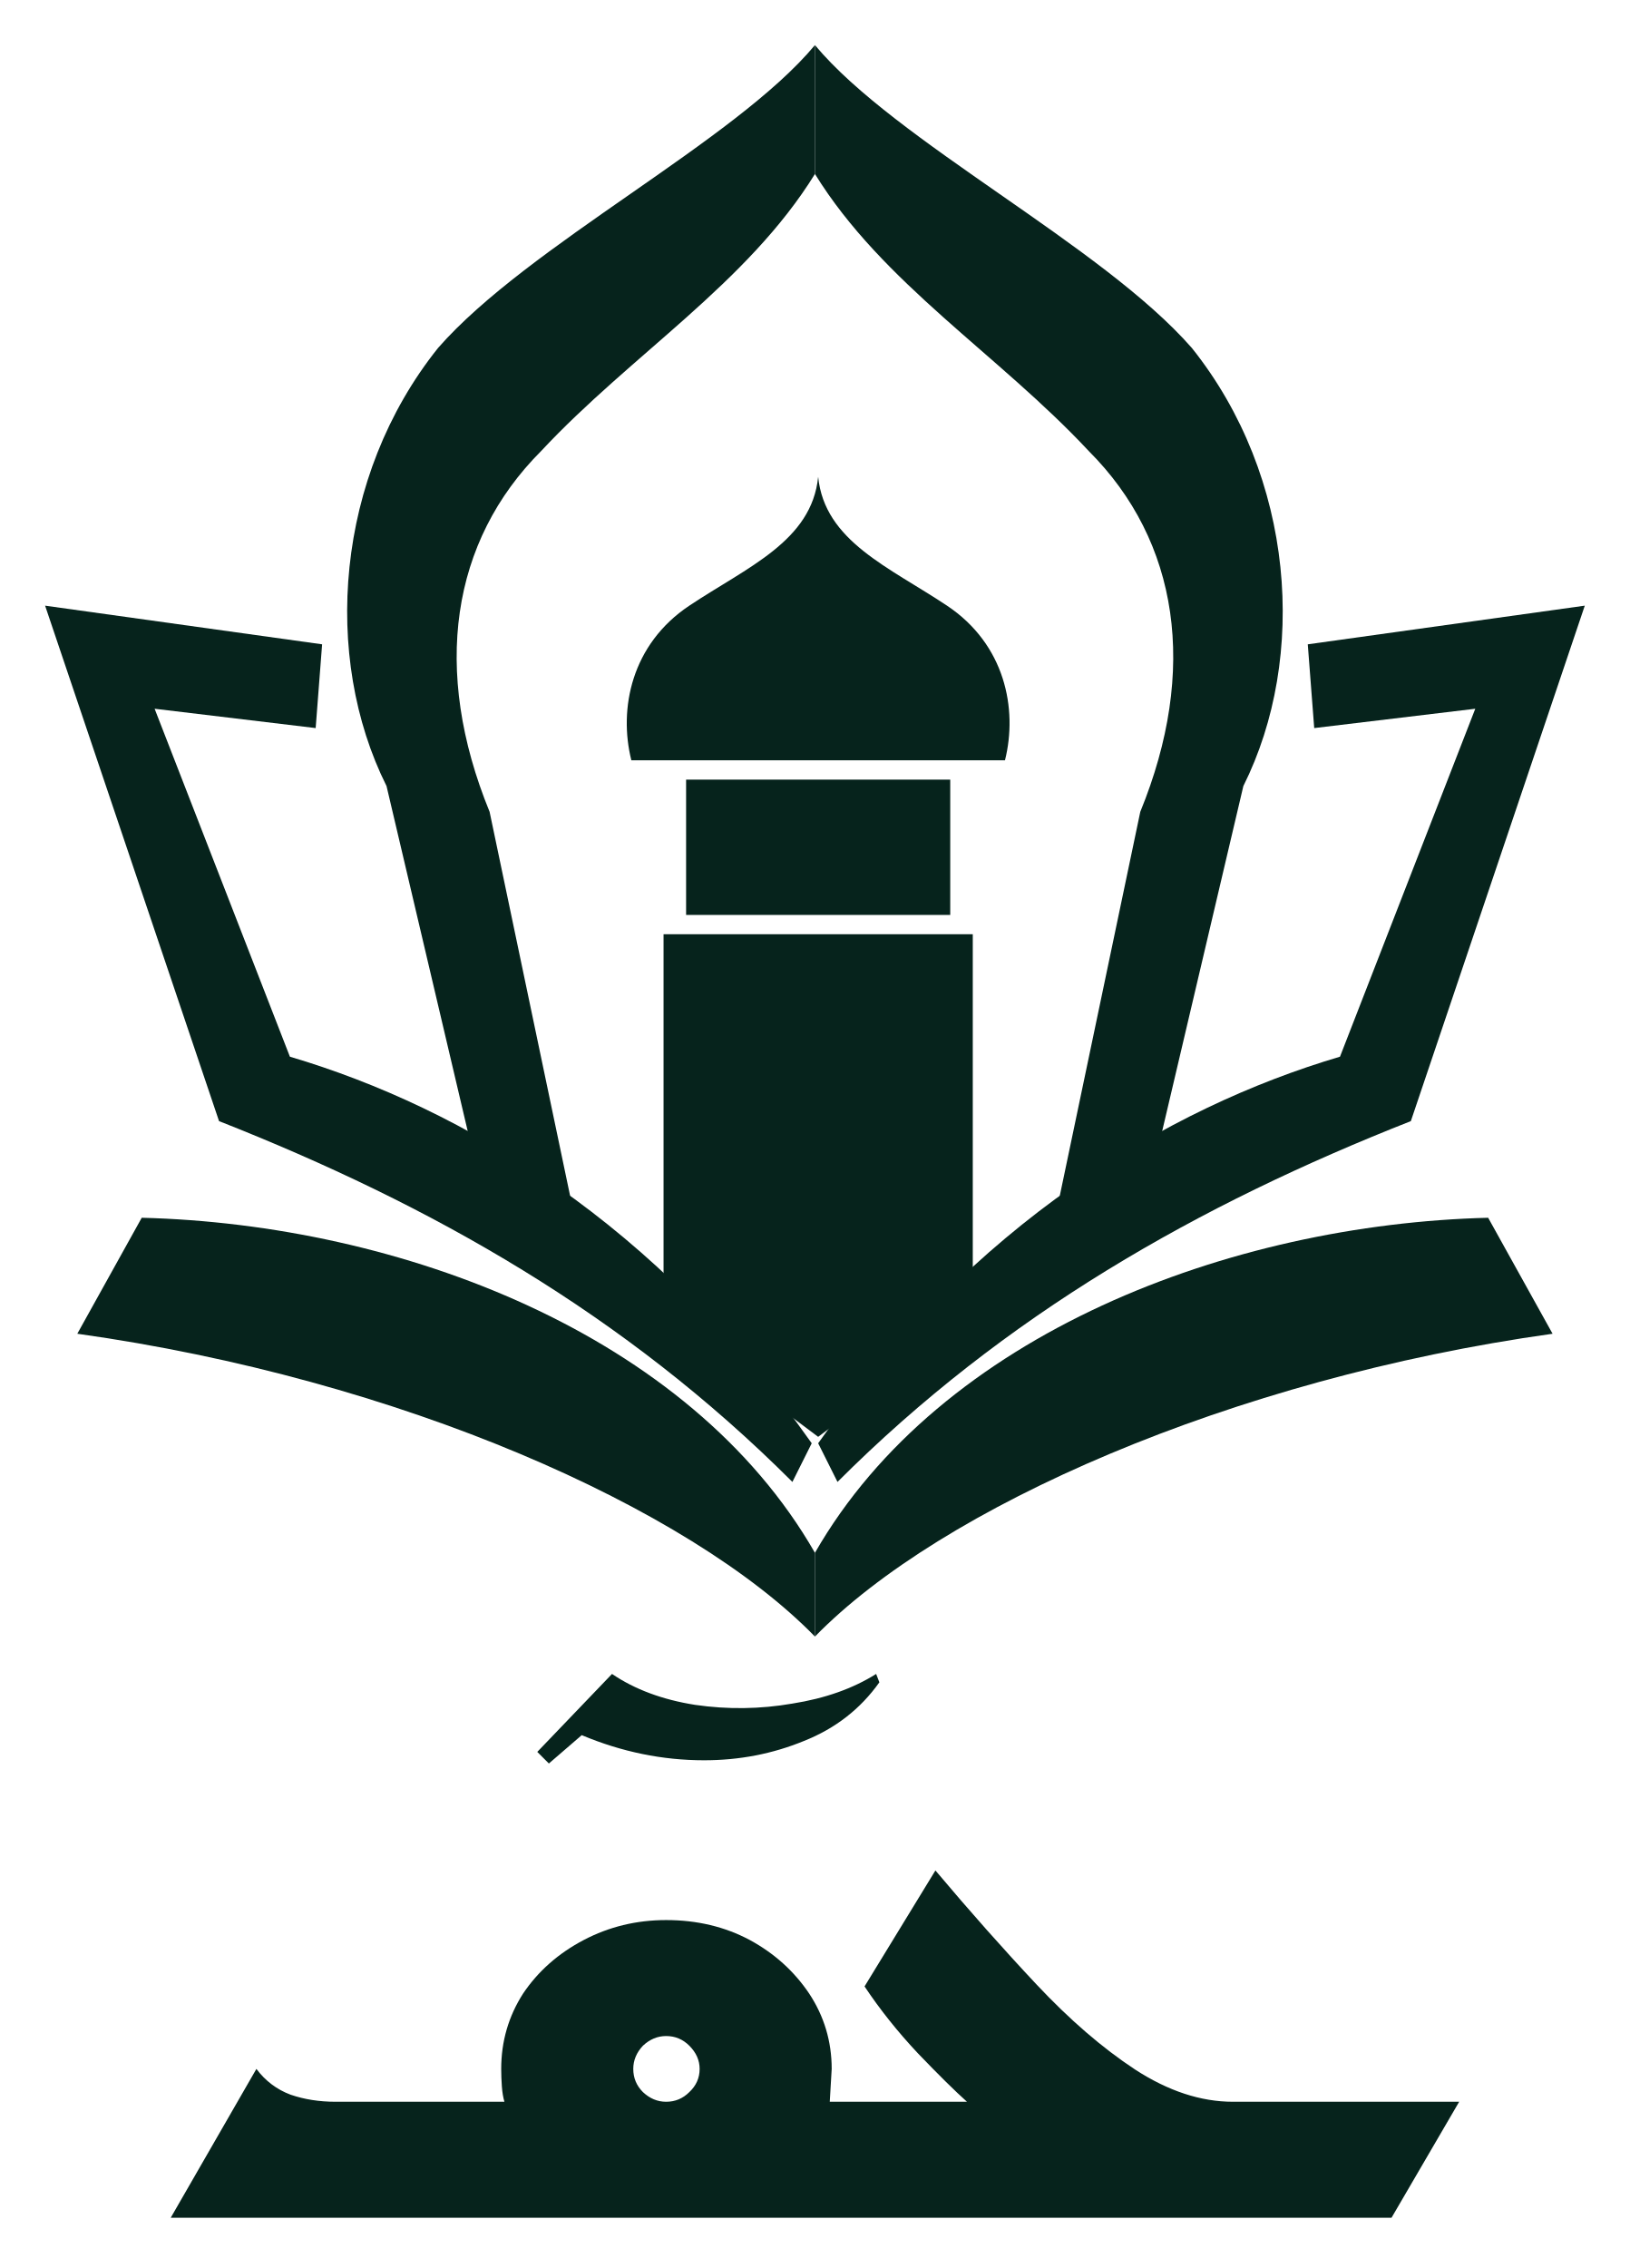
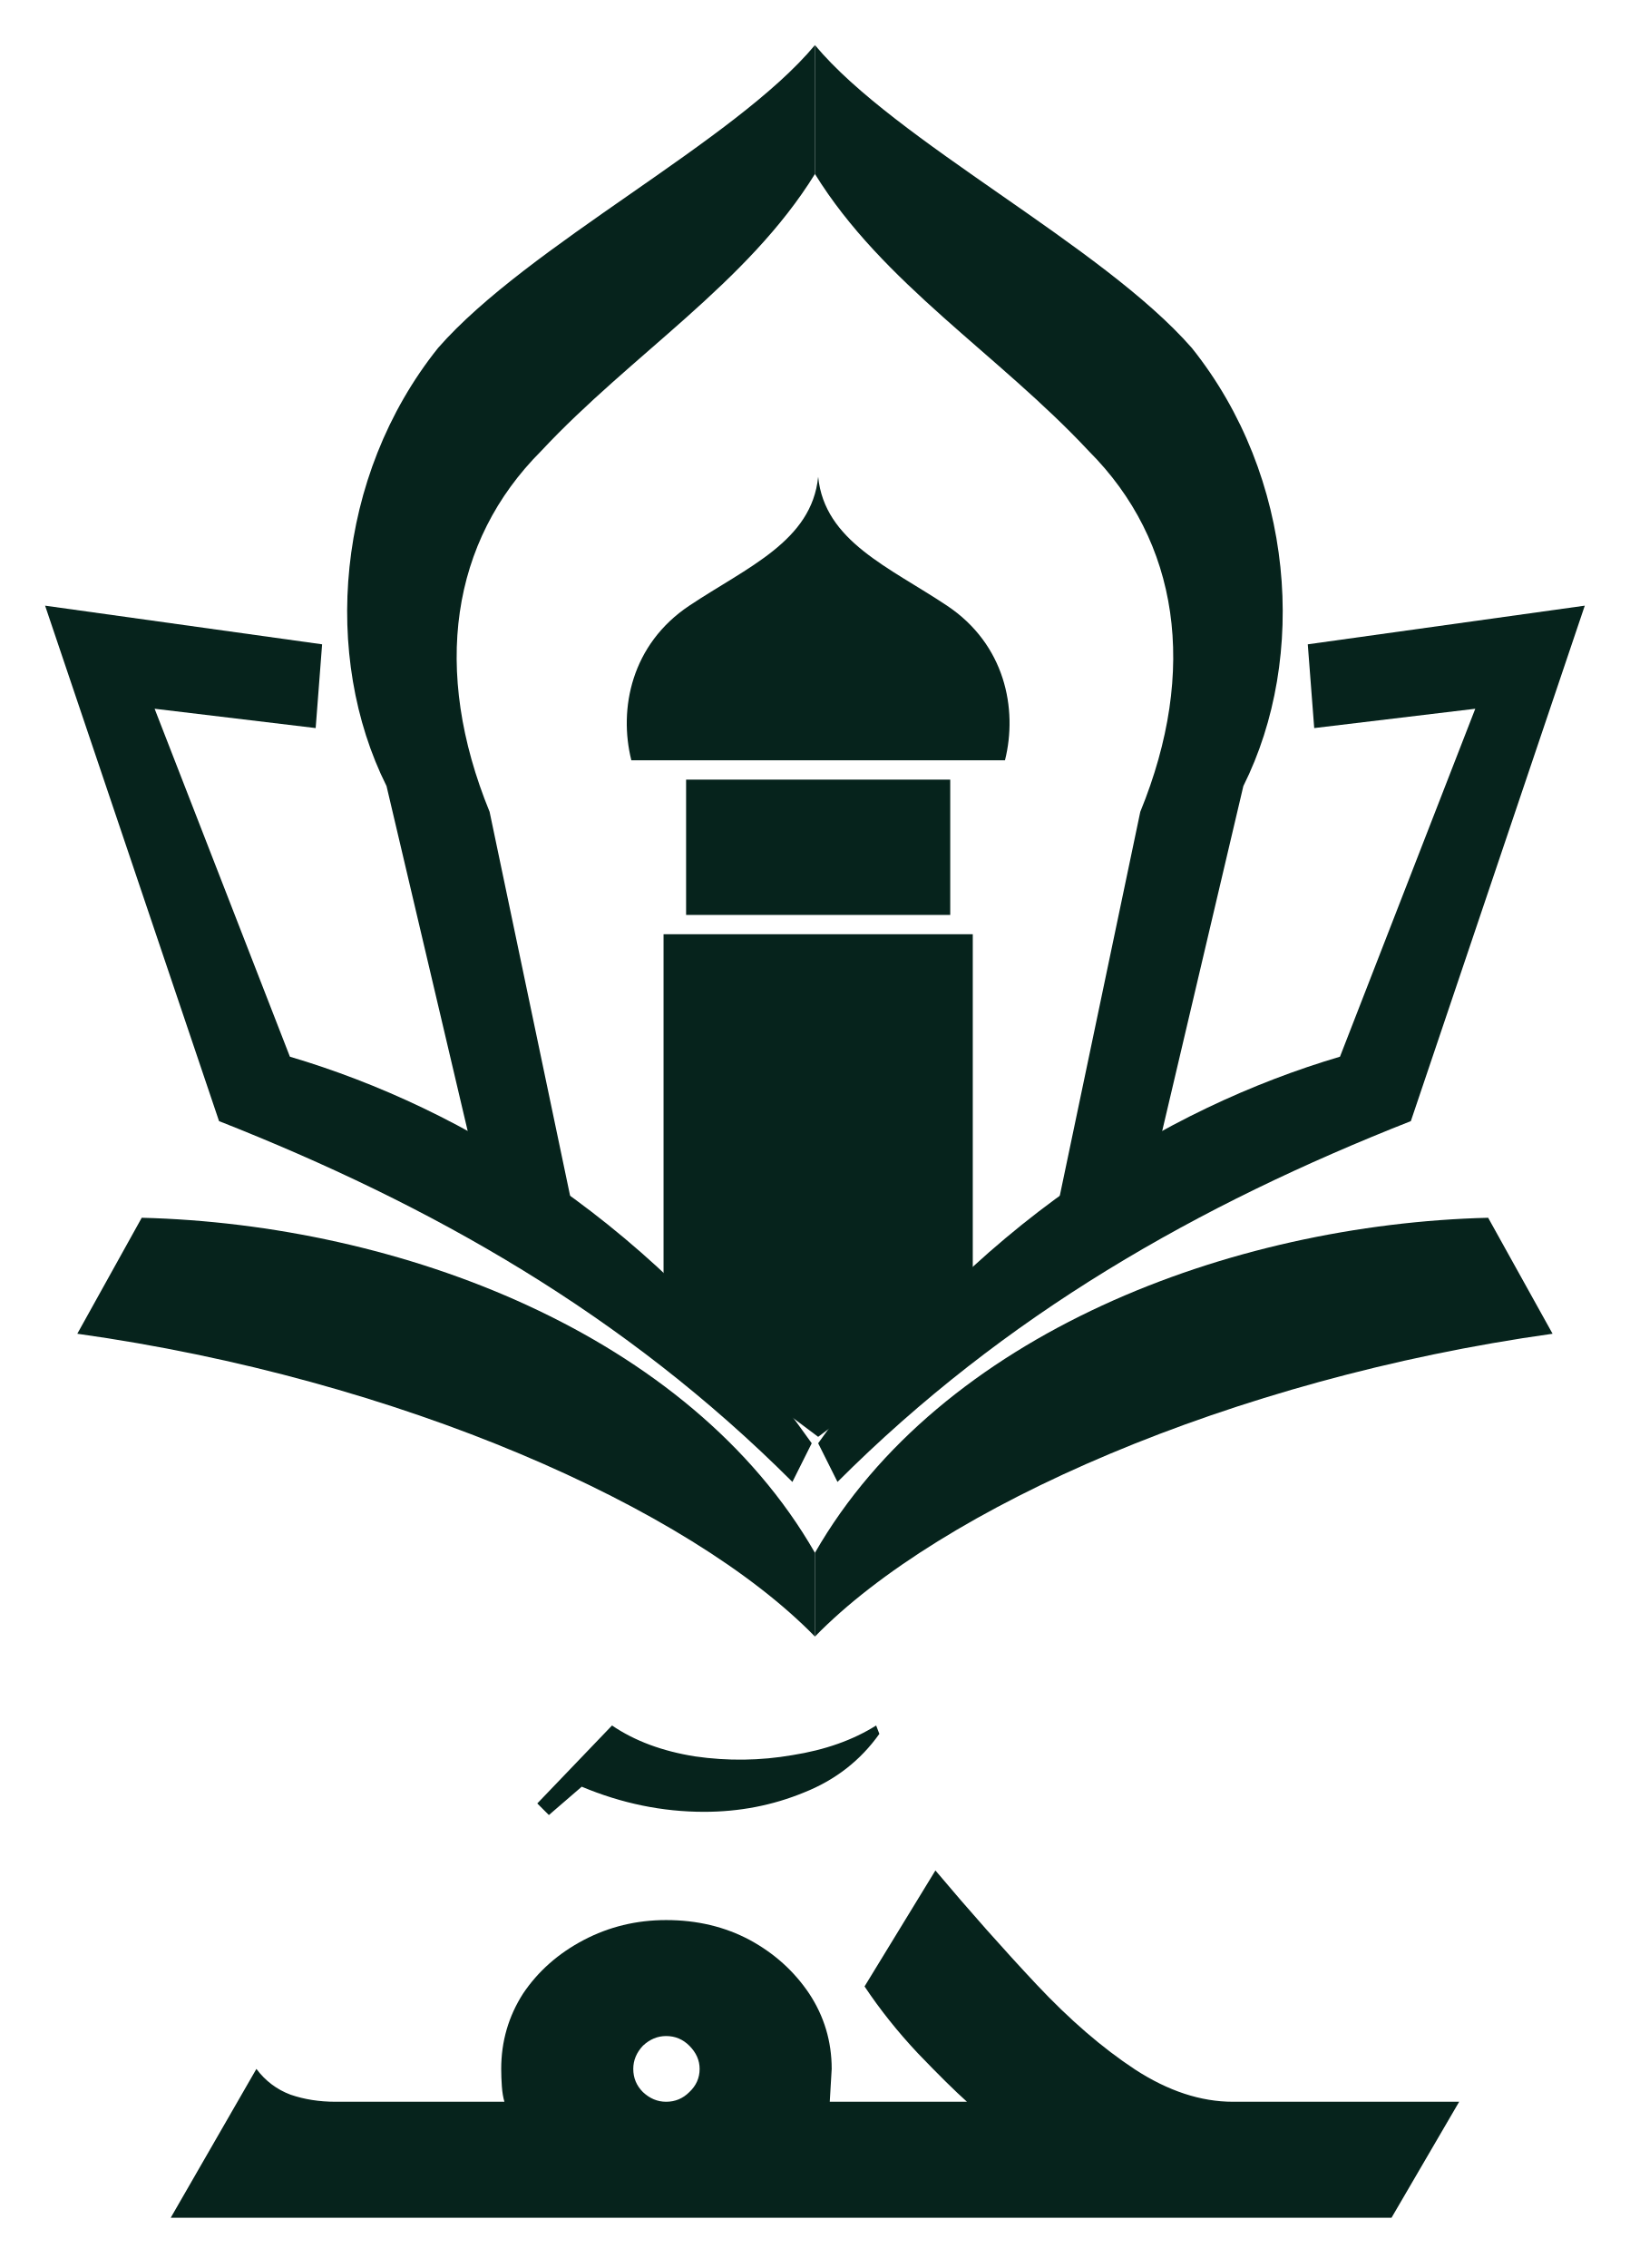
<svg xmlns="http://www.w3.org/2000/svg" width="253" height="352" viewBox="58 8 253 352" role="img" aria-label="منصة حمٓ">
  <path fill="#06231c" d="M65 102L108 108L107 121L82 118L103 172C130 180 160 198 184 232L181 238C155 212 125 195 92 182Z" />
  <g transform="matrix(-1 0 0 1 369 0)">
    <path fill="#06231c" d="M65 102L108 108L107 121L82 118L103 172C130 180 160 198 184 232L181 238C155 212 125 195 92 182Z" />
  </g>
  <path fill="#06231c" d="M184.5 15C172 30 140 46 126 62C110 82 108 110 118 130L134 198L147 196L134 134C125 112 128 92 142 78C156 63 174 52 184.5 35Z" />
  <g transform="matrix(-1 0 0 1 369 0)">
    <path fill="#06231c" d="M184.5 15C172 30 140 46 126 62C110 82 108 110 118 130L134 198L147 196L134 134C125 112 128 92 142 78C156 63 174 52 184.5 35Z" />
  </g>
  <g>
    <path fill="#06231c" d="M185 82C186 92 196 96 205 102C214 108 216 118 214 126L156 126C154 118 156 108 165 102C174 96 184 92 185 82Z" />
    <path fill="#06231c" d="M164.5 129H205.5V150H164.5Z" />
    <path fill="#06231c" d="M161 153L209 153L209 213L185 231L161 213Z" />
  </g>
  <path fill="#06231c" d="M80 197C120 198 165 215 184.5 249L184.5 262C165 242 120 222 70 215Z" />
  <g transform="matrix(-1 0 0 1 369 0)">
    <path fill="#06231c" d="M80 197C120 198 165 215 184.5 249L184.5 262C165 242 120 222 70 215Z" />
  </g>
  <path fill="#06231c" d="M84.5 352.2 97.8 329.1Q99.9 331.9 103.1 333.1Q106.3 334.2 110.1 334.2H136.3Q136 333.2 135.9 331.8Q135.8 330.4 135.8 329.1Q135.8 322.7 139.2 317.4Q142.7 312.2 148.6 309.1Q154.5 306 161.4 306Q168.6 306 174.4 309.1Q180.1 312.2 183.6 317.4Q187.1 322.7 187.1 329.1L186.8 334.2H197.3V352.2ZM161.4 334.2Q163.5 334.2 165 332.7Q166.6 331.2 166.6 329.1Q166.6 327.1 165 325.5Q163.5 324 161.4 324Q159.4 324 157.8 325.5Q156.3 327.1 156.3 329.1Q156.3 331.2 157.8 332.7Q159.4 334.2 161.4 334.2ZM187.1 352.2V334.2H208.1Q205.3 331.7 200.5 326.7Q195.8 321.7 192.2 316.3L203.2 298.3Q211.2 307.8 218.9 316Q226.6 324.2 234.2 329.2Q241.9 334.2 249.4 334.2H284.5L274 352.2Z" />
-   <path fill="#06231c" d="M143.2 281.7 141.4 279.9 153 267.8Q158.3 271.4 165.9 272.6Q173.5 273.7 181 272.4Q188.6 271.2 194 267.8L194.5 269.1Q190.1 275.3 182.8 278.2Q175.5 281.2 167.3 281.2Q157.6 281.2 148.3 277.3Z" />
+   <path fill="#06231c" d="M143.2 289.7 141.4 287.9 153 275.8Q158.3 279.4 165.9 280.6Q173.5 281.7 181 280.4Q188.6 279.2 194 275.8L194.5 277.1Q190.1 283.3 182.8 286.2Q175.5 289.2 167.3 289.2Q157.6 289.2 148.3 285.3Z" />
</svg>
